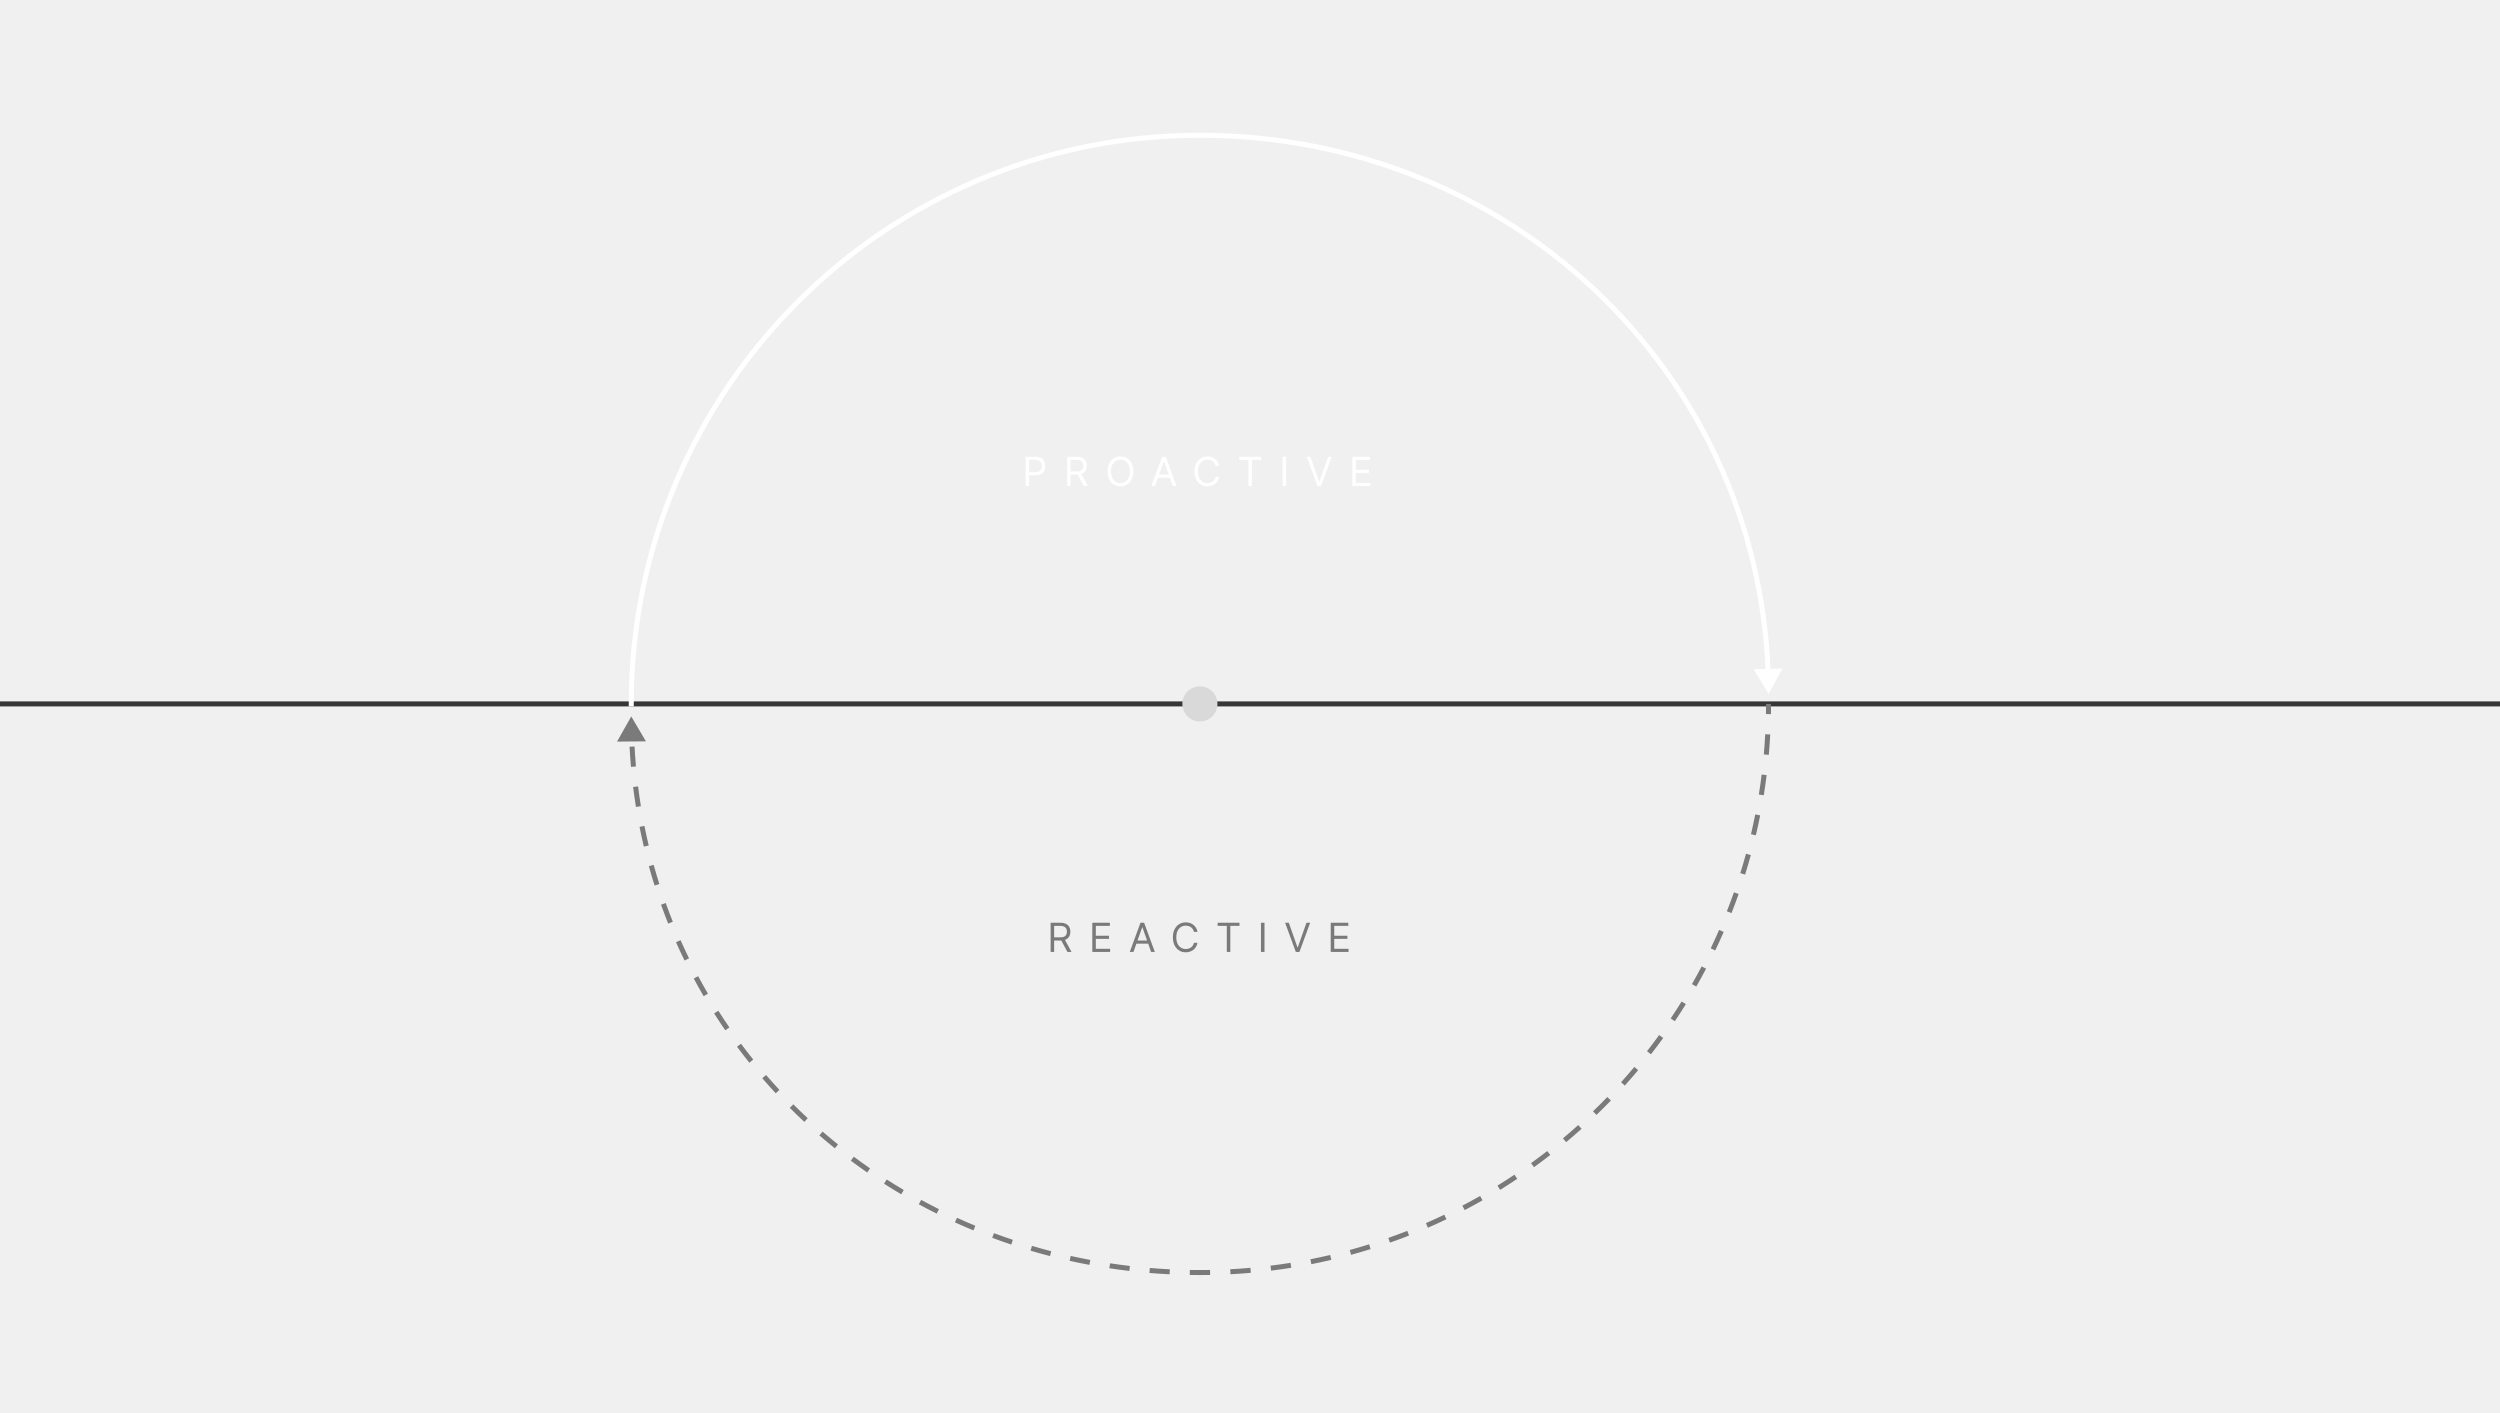
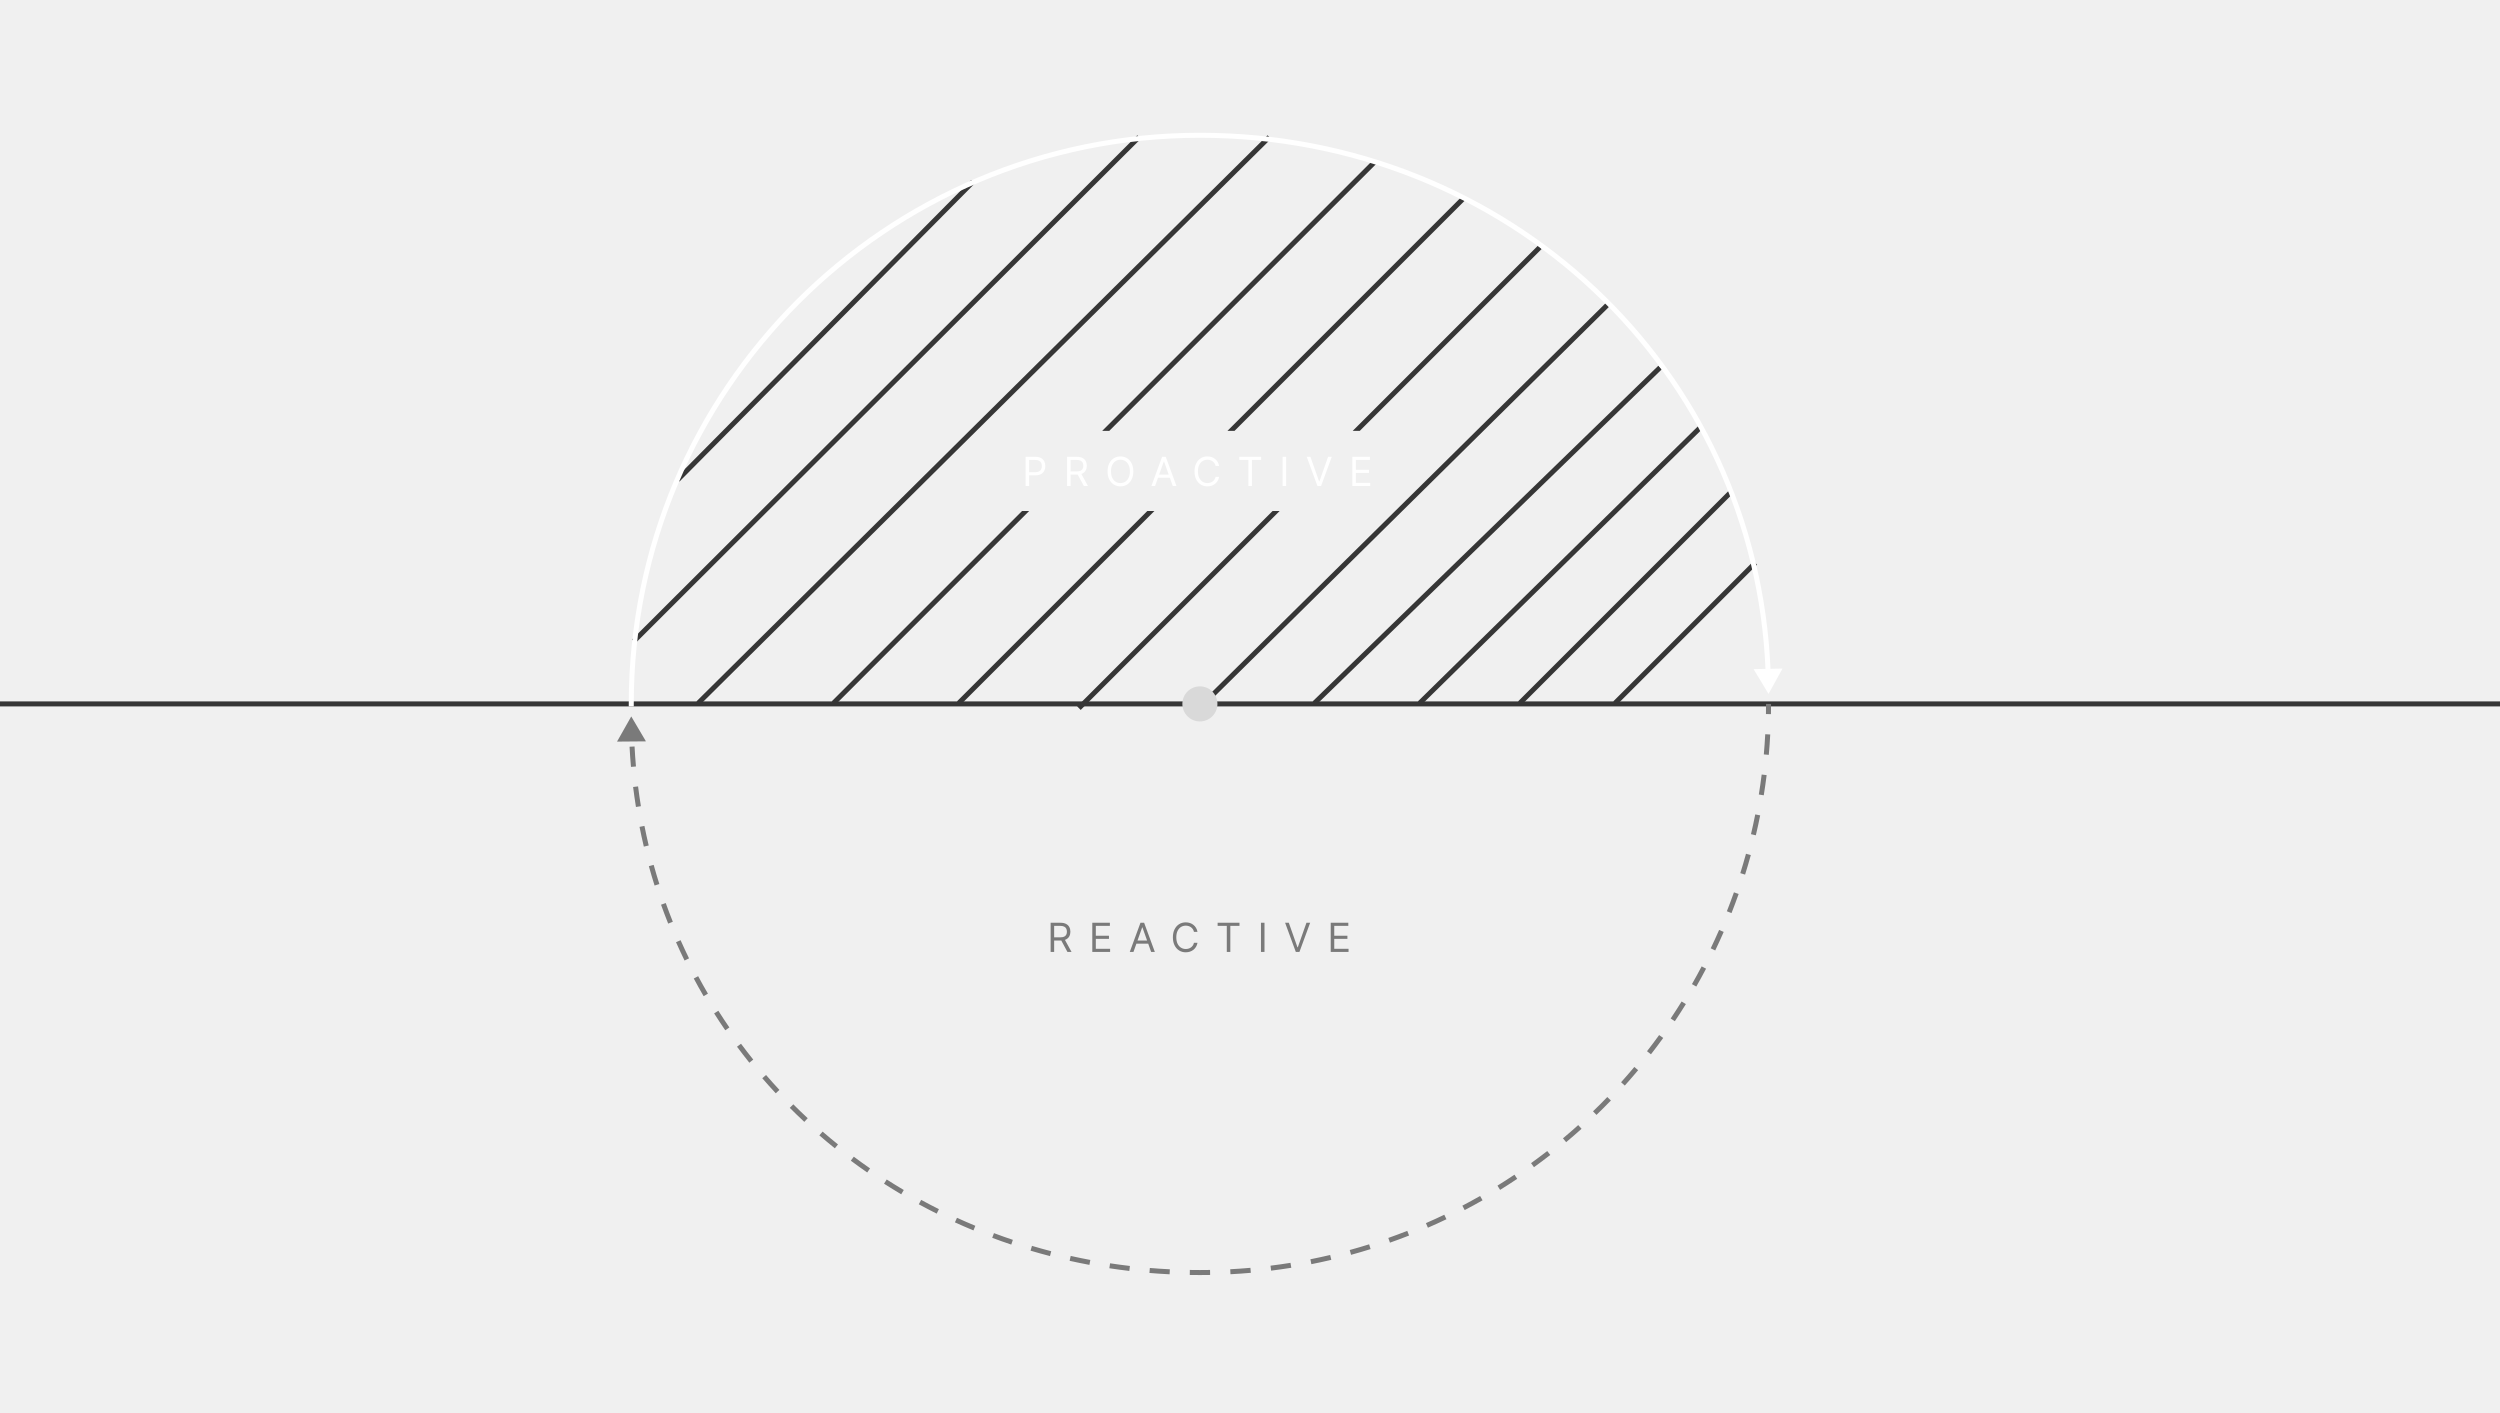
<svg xmlns="http://www.w3.org/2000/svg" width="499" height="282" viewBox="0 0 499 282" fill="none">
  <line y1="140.5" x2="499" y2="140.5" stroke="#363636" />
  <path d="M126 143L123.157 148.025L128.93 147.975L126 143ZM126.157 149.021L125.658 149.047C125.729 150.397 125.823 151.74 125.941 153.075L126.439 153.032L126.937 152.988C126.821 151.664 126.727 150.333 126.657 148.995L126.157 149.021ZM126.863 157.025L126.367 157.086C126.533 158.424 126.723 159.754 126.936 161.074L127.429 160.995L127.923 160.915C127.712 159.606 127.524 158.289 127.359 156.963L126.863 157.025ZM128.14 164.946L127.649 165.044C127.912 166.368 128.199 167.682 128.508 168.987L128.994 168.872L129.481 168.756C129.174 167.463 128.891 166.161 128.63 164.849L128.14 164.946ZM129.991 172.759L129.509 172.892C129.867 174.19 130.249 175.478 130.653 176.755L131.129 176.605L131.606 176.454C131.206 175.189 130.828 173.912 130.473 172.626L129.991 172.759ZM132.411 180.413L131.94 180.581C132.394 181.85 132.87 183.108 133.368 184.354L133.832 184.168L134.296 183.982C133.803 182.748 133.331 181.502 132.882 180.244L132.411 180.413ZM135.39 187.866L134.933 188.069C135.479 189.3 136.046 190.518 136.635 191.724L137.084 191.504L137.533 191.285C136.95 190.09 136.388 188.883 135.847 187.664L135.39 187.866ZM138.913 195.08L138.473 195.316C139.108 196.503 139.764 197.676 140.441 198.836L140.873 198.584L141.305 198.332C140.634 197.183 139.984 196.02 139.354 194.844L138.913 195.08ZM142.96 202.012L142.538 202.28C143.259 203.416 144 204.538 144.76 205.645L145.173 205.361L145.585 205.078C144.831 203.981 144.096 202.87 143.382 201.744L142.96 202.012ZM147.507 208.628L147.106 208.926C147.908 210.006 148.73 211.07 149.57 212.119L149.96 211.806L150.35 211.493C149.517 210.454 148.703 209.399 147.909 208.33L147.507 208.628ZM152.527 214.892L152.149 215.219C153.028 216.236 153.925 217.238 154.84 218.223L155.206 217.882L155.572 217.542C154.665 216.566 153.777 215.574 152.906 214.565L152.527 214.892ZM157.991 220.773L157.638 221.127C158.587 222.077 159.555 223.011 160.539 223.927L160.88 223.561L161.22 223.195C160.245 222.287 159.286 221.362 158.345 220.42L157.991 220.773ZM163.867 226.243L163.54 226.621C164.556 227.5 165.588 228.362 166.636 229.205L166.95 228.816L167.263 228.426C166.224 227.59 165.201 226.736 164.194 225.865L163.867 226.243ZM170.122 231.275L169.822 231.675C170.898 232.479 171.99 233.264 173.095 234.03L173.38 233.619L173.665 233.208C172.569 232.449 171.487 231.671 170.421 230.874L170.122 231.275ZM176.721 235.847L176.451 236.267C177.582 236.992 178.726 237.698 179.885 238.383L180.139 237.953L180.394 237.523C179.246 236.843 178.112 236.144 176.991 235.426L176.721 235.847ZM183.628 239.936L183.389 240.375C184.567 241.017 185.759 241.64 186.963 242.242L187.186 241.795L187.41 241.347C186.217 240.751 185.036 240.134 183.868 239.497L183.628 239.936ZM190.81 243.527L190.602 243.982C191.822 244.539 193.054 245.076 194.298 245.592L194.49 245.13L194.681 244.668C193.449 244.157 192.227 243.625 191.017 243.072L190.81 243.527ZM198.223 246.603L198.047 247.071C199.303 247.541 200.57 247.991 201.848 248.419L202.007 247.945L202.166 247.471C200.899 247.046 199.643 246.601 198.398 246.135L198.223 246.603ZM205.838 249.155L205.696 249.634C206.98 250.015 208.274 250.375 209.577 250.713L209.703 250.229L209.828 249.745C208.536 249.41 207.254 249.053 205.98 248.675L205.838 249.155ZM213.604 251.17L213.495 251.658C214.804 251.949 216.122 252.22 217.447 252.468L217.539 251.976L217.631 251.485C216.317 251.239 215.011 250.971 213.713 250.682L213.604 251.17ZM221.498 252.647L221.423 253.142C222.746 253.343 224.077 253.522 225.415 253.679L225.473 253.183L225.531 252.686C224.205 252.53 222.885 252.352 221.573 252.153L221.498 252.647ZM229.468 253.584L229.427 254.082C230.763 254.193 232.105 254.283 233.454 254.35L233.479 253.851L233.504 253.351C232.166 253.285 230.835 253.196 229.51 253.086L229.468 253.584ZM237.485 253.983L237.477 254.483C238.15 254.494 238.824 254.5 239.5 254.5V254V253.5C238.83 253.5 238.161 253.494 237.493 253.483L237.485 253.983ZM239.5 254V254.5C240.182 254.5 240.863 254.494 241.542 254.482L241.534 253.982L241.525 253.482C240.851 253.494 240.176 253.5 239.5 253.5V254ZM245.577 253.84L245.604 254.339C246.965 254.268 248.32 254.172 249.668 254.053L249.624 253.555L249.58 253.057C248.243 253.175 246.9 253.27 245.551 253.341L245.577 253.84ZM253.654 253.126L253.716 253.622C255.065 253.454 256.408 253.263 257.742 253.048L257.663 252.555L257.583 252.061C256.261 252.274 254.93 252.463 253.592 252.63L253.654 253.126ZM261.651 251.84L261.748 252.33C263.083 252.066 264.41 251.778 265.728 251.468L265.614 250.981L265.499 250.495C264.193 250.802 262.877 251.087 261.554 251.349L261.651 251.84ZM269.54 249.982L269.672 250.464C270.982 250.106 272.283 249.724 273.574 249.32L273.425 248.843L273.276 248.366C271.996 248.766 270.707 249.144 269.408 249.5L269.54 249.982ZM277.272 247.563L277.439 248.035C278.721 247.582 279.992 247.108 281.253 246.612L281.069 246.146L280.886 245.681C279.637 246.173 278.377 246.643 277.106 247.092L277.272 247.563ZM284.811 244.594L285.011 245.053C286.256 244.51 287.49 243.946 288.711 243.36L288.495 242.909L288.279 242.459C287.068 243.039 285.846 243.598 284.612 244.136L284.811 244.594ZM292.119 241.092L292.351 241.535C293.554 240.904 294.744 240.253 295.921 239.581L295.673 239.147L295.426 238.713C294.259 239.379 293.079 240.024 291.887 240.649L292.119 241.092ZM299.156 237.076L299.419 237.502C300.573 236.787 301.714 236.052 302.841 235.298L302.562 234.883L302.284 234.467C301.168 235.215 300.037 235.943 298.893 236.651L299.156 237.076ZM305.889 232.568L306.182 232.974C307.283 232.179 308.368 231.365 309.438 230.532L309.131 230.138L308.824 229.743C307.763 230.568 306.687 231.375 305.597 232.163L305.889 232.568ZM312.285 227.593L312.606 227.977C313.646 227.106 314.672 226.217 315.68 225.31L315.346 224.938L315.012 224.567C314.012 225.465 312.996 226.347 311.964 227.21L312.285 227.593ZM318.311 222.177L318.659 222.536C319.635 221.594 320.594 220.635 321.536 219.659L321.177 219.311L320.817 218.964C319.883 219.932 318.932 220.883 317.964 221.817L318.311 222.177ZM323.938 216.346L324.31 216.68C325.217 215.672 326.106 214.646 326.977 213.606L326.593 213.285L326.21 212.964C325.347 213.996 324.465 215.012 323.567 216.012L323.938 216.346ZM329.138 210.131L329.532 210.438C330.365 209.368 331.179 208.283 331.974 207.182L331.568 206.889L331.163 206.597C330.375 207.687 329.568 208.763 328.743 209.824L329.138 210.131ZM333.883 203.562L334.298 203.841C335.052 202.714 335.787 201.573 336.502 200.419L336.076 200.156L335.651 199.893C334.943 201.037 334.215 202.168 333.467 203.284L333.883 203.562ZM338.147 196.673L338.581 196.921C339.253 195.744 339.904 194.554 340.535 193.351L340.092 193.119L339.649 192.887C339.024 194.079 338.379 195.259 337.713 196.426L338.147 196.673ZM341.909 189.495L342.36 189.711C342.946 188.49 343.51 187.256 344.053 186.011L343.594 185.811L343.136 185.612C342.598 186.846 342.039 188.068 341.459 189.279L341.909 189.495ZM345.146 182.069L345.611 182.253C346.108 180.992 346.582 179.721 347.035 178.439L346.563 178.272L346.092 178.106C345.643 179.377 345.173 180.637 344.681 181.886L345.146 182.069ZM347.843 174.425L348.32 174.574C348.724 173.283 349.106 171.982 349.464 170.672L348.982 170.54L348.5 170.408C348.144 171.707 347.766 172.996 347.366 174.276L347.843 174.425ZM349.981 166.614L350.468 166.728C350.778 165.41 351.066 164.083 351.33 162.748L350.84 162.651L350.349 162.554C350.087 163.877 349.802 165.193 349.495 166.499L349.981 166.614ZM351.555 158.663L352.048 158.742C352.263 157.408 352.454 156.065 352.622 154.716L352.126 154.654L351.63 154.593C351.463 155.93 351.274 157.261 351.061 158.583L351.555 158.663ZM352.555 150.624L353.053 150.668C353.172 149.32 353.268 147.965 353.339 146.604L352.84 146.577L352.341 146.551C352.27 147.9 352.175 149.243 352.057 150.58L352.555 150.624ZM352.982 142.534L353.482 142.542C353.494 141.863 353.5 141.182 353.5 140.5H353H352.5C352.5 141.176 352.494 141.851 352.482 142.525L352.982 142.534ZM126 143L123.157 148.025L128.93 147.975L126 143ZM126.157 149.021L125.658 149.047C125.729 150.397 125.823 151.74 125.941 153.075L126.439 153.032L126.937 152.988C126.821 151.664 126.727 150.333 126.657 148.995L126.157 149.021ZM126.863 157.025L126.367 157.086C126.533 158.424 126.723 159.754 126.936 161.074L127.429 160.995L127.923 160.915C127.712 159.606 127.524 158.289 127.359 156.963L126.863 157.025ZM128.14 164.946L127.649 165.044C127.912 166.368 128.199 167.682 128.508 168.987L128.994 168.872L129.481 168.756C129.174 167.463 128.891 166.161 128.63 164.849L128.14 164.946ZM129.991 172.759L129.509 172.892C129.867 174.19 130.249 175.478 130.653 176.755L131.129 176.605L131.606 176.454C131.206 175.189 130.828 173.912 130.473 172.626L129.991 172.759ZM132.411 180.413L131.94 180.581C132.394 181.85 132.87 183.108 133.368 184.354L133.832 184.168L134.296 183.982C133.803 182.748 133.331 181.502 132.882 180.244L132.411 180.413ZM135.39 187.866L134.933 188.069C135.479 189.3 136.046 190.518 136.635 191.724L137.084 191.504L137.533 191.285C136.95 190.09 136.388 188.883 135.847 187.664L135.39 187.866ZM138.913 195.08L138.473 195.316C139.108 196.503 139.764 197.676 140.441 198.836L140.873 198.584L141.305 198.332C140.634 197.183 139.984 196.02 139.354 194.844L138.913 195.08ZM142.96 202.012L142.538 202.28C143.259 203.416 144 204.538 144.76 205.645L145.173 205.361L145.585 205.078C144.831 203.981 144.096 202.87 143.382 201.744L142.96 202.012ZM147.507 208.628L147.106 208.926C147.908 210.006 148.73 211.07 149.57 212.119L149.96 211.806L150.35 211.493C149.517 210.454 148.703 209.399 147.909 208.33L147.507 208.628ZM152.527 214.892L152.149 215.219C153.028 216.236 153.925 217.238 154.84 218.223L155.206 217.882L155.572 217.542C154.665 216.566 153.777 215.574 152.906 214.565L152.527 214.892ZM157.991 220.773L157.638 221.127C158.587 222.077 159.555 223.011 160.539 223.927L160.88 223.561L161.22 223.195C160.245 222.287 159.286 221.362 158.345 220.42L157.991 220.773ZM163.867 226.243L163.54 226.621C164.556 227.5 165.588 228.362 166.636 229.205L166.95 228.816L167.263 228.426C166.224 227.59 165.201 226.736 164.194 225.865L163.867 226.243ZM170.122 231.275L169.822 231.675C170.898 232.479 171.99 233.264 173.095 234.03L173.38 233.619L173.665 233.208C172.569 232.449 171.487 231.671 170.421 230.874L170.122 231.275ZM176.721 235.847L176.451 236.267C177.582 236.992 178.726 237.698 179.885 238.383L180.139 237.953L180.394 237.523C179.246 236.843 178.112 236.144 176.991 235.426L176.721 235.847ZM183.628 239.936L183.389 240.375C184.567 241.017 185.759 241.64 186.963 242.242L187.186 241.795L187.41 241.347C186.217 240.751 185.036 240.134 183.868 239.497L183.628 239.936ZM190.81 243.527L190.602 243.982C191.822 244.539 193.054 245.076 194.298 245.592L194.49 245.13L194.681 244.668C193.449 244.157 192.227 243.625 191.017 243.072L190.81 243.527ZM198.223 246.603L198.047 247.071C199.303 247.541 200.57 247.991 201.848 248.419L202.007 247.945L202.166 247.471C200.899 247.046 199.643 246.601 198.398 246.135L198.223 246.603ZM205.838 249.155L205.696 249.634C206.98 250.015 208.274 250.375 209.577 250.713L209.703 250.229L209.828 249.745C208.536 249.41 207.254 249.053 205.98 248.675L205.838 249.155ZM213.604 251.17L213.495 251.658C214.804 251.949 216.122 252.22 217.447 252.468L217.539 251.976L217.631 251.485C216.317 251.239 215.011 250.971 213.713 250.682L213.604 251.17ZM221.498 252.647L221.423 253.142C222.746 253.343 224.077 253.522 225.415 253.679L225.473 253.183L225.531 252.686C224.205 252.53 222.885 252.352 221.573 252.153L221.498 252.647ZM229.468 253.584L229.427 254.082C230.763 254.193 232.105 254.283 233.454 254.35L233.479 253.851L233.504 253.351C232.166 253.285 230.835 253.196 229.51 253.086L229.468 253.584ZM237.485 253.983L237.477 254.483C238.15 254.494 238.824 254.5 239.5 254.5V254V253.5C238.83 253.5 238.161 253.494 237.493 253.483L237.485 253.983ZM239.5 254V254.5C240.182 254.5 240.863 254.494 241.542 254.482L241.534 253.982L241.525 253.482C240.851 253.494 240.176 253.5 239.5 253.5V254ZM245.577 253.84L245.604 254.339C246.965 254.268 248.32 254.172 249.668 254.053L249.624 253.555L249.58 253.057C248.243 253.175 246.9 253.27 245.551 253.341L245.577 253.84ZM253.654 253.126L253.716 253.622C255.065 253.454 256.408 253.263 257.742 253.048L257.663 252.555L257.583 252.061C256.261 252.274 254.93 252.463 253.592 252.63L253.654 253.126ZM261.651 251.84L261.748 252.33C263.083 252.066 264.41 251.778 265.728 251.468L265.614 250.981L265.499 250.495C264.193 250.802 262.877 251.087 261.554 251.349L261.651 251.84ZM269.54 249.982L269.672 250.464C270.982 250.106 272.283 249.724 273.574 249.32L273.425 248.843L273.276 248.366C271.996 248.766 270.707 249.144 269.408 249.5L269.54 249.982ZM277.272 247.563L277.439 248.035C278.721 247.582 279.992 247.108 281.253 246.612L281.069 246.146L280.886 245.681C279.637 246.173 278.377 246.643 277.106 247.092L277.272 247.563ZM284.811 244.594L285.011 245.053C286.256 244.51 287.49 243.946 288.711 243.36L288.495 242.909L288.279 242.459C287.068 243.039 285.846 243.598 284.612 244.136L284.811 244.594ZM292.119 241.092L292.351 241.535C293.554 240.904 294.744 240.253 295.921 239.581L295.673 239.147L295.426 238.713C294.259 239.379 293.079 240.024 291.887 240.649L292.119 241.092ZM299.156 237.076L299.419 237.502C300.573 236.787 301.714 236.052 302.841 235.298L302.562 234.883L302.284 234.467C301.168 235.215 300.037 235.943 298.893 236.651L299.156 237.076ZM305.889 232.568L306.182 232.974C307.283 232.179 308.368 231.365 309.438 230.532L309.131 230.138L308.824 229.743C307.763 230.568 306.687 231.375 305.597 232.163L305.889 232.568ZM312.285 227.593L312.606 227.977C313.646 227.106 314.672 226.217 315.68 225.31L315.346 224.938L315.012 224.567C314.012 225.465 312.996 226.347 311.964 227.21L312.285 227.593ZM318.311 222.177L318.659 222.536C319.635 221.594 320.594 220.635 321.536 219.659L321.177 219.311L320.817 218.964C319.883 219.932 318.932 220.883 317.964 221.817L318.311 222.177ZM323.938 216.346L324.31 216.68C325.217 215.672 326.106 214.646 326.977 213.606L326.593 213.285L326.21 212.964C325.347 213.996 324.465 215.012 323.567 216.012L323.938 216.346ZM329.138 210.131L329.532 210.438C330.365 209.368 331.179 208.283 331.974 207.182L331.568 206.889L331.163 206.597C330.375 207.687 329.568 208.763 328.743 209.824L329.138 210.131ZM333.883 203.562L334.298 203.841C335.052 202.714 335.787 201.573 336.502 200.419L336.076 200.156L335.651 199.893C334.943 201.037 334.215 202.168 333.467 203.284L333.883 203.562ZM338.147 196.673L338.581 196.921C339.253 195.744 339.904 194.554 340.535 193.351L340.092 193.119L339.649 192.887C339.024 194.079 338.379 195.259 337.713 196.426L338.147 196.673ZM341.909 189.495L342.36 189.711C342.946 188.49 343.51 187.256 344.053 186.011L343.594 185.811L343.136 185.612C342.598 186.846 342.039 188.068 341.459 189.279L341.909 189.495ZM345.146 182.069L345.611 182.253C346.108 180.992 346.582 179.721 347.035 178.439L346.563 178.272L346.092 178.106C345.643 179.377 345.173 180.637 344.681 181.886L345.146 182.069ZM347.843 174.425L348.32 174.574C348.724 173.283 349.106 171.982 349.464 170.672L348.982 170.54L348.5 170.408C348.144 171.707 347.766 172.996 347.366 174.276L347.843 174.425ZM349.981 166.614L350.468 166.728C350.778 165.41 351.066 164.083 351.33 162.748L350.84 162.651L350.349 162.554C350.087 163.877 349.802 165.193 349.495 166.499L349.981 166.614ZM351.555 158.663L352.048 158.742C352.263 157.408 352.454 156.065 352.622 154.716L352.126 154.654L351.63 154.593C351.463 155.93 351.274 157.261 351.061 158.583L351.555 158.663ZM352.555 150.624L353.053 150.668C353.172 149.32 353.268 147.965 353.339 146.604L352.84 146.577L352.341 146.551C352.27 147.9 352.175 149.243 352.057 150.58L352.555 150.624ZM352.982 142.534L353.482 142.542C353.494 141.863 353.5 141.182 353.5 140.5H353H352.5C352.5 141.176 352.494 141.851 352.482 142.525L352.982 142.534Z" fill="#7A7A7A" />
+   <path d="M215.707 141.707L215 141L254 102H255.414L215.707 141.707ZM331.696 73.718L262.696 140.718L262 140L331 73L331.696 73.718ZM339.701 85.714L283.7 140.714L283 140L339 85L339.701 85.714ZM321.703 60.712L240.702 140.712L240 140L321 60L321.703 60.712ZM253.704 27.71L139.704 140.71L139 140L253 27L253.704 27.71ZM166.707 140.707L166 140L204 102H205.414L166.707 140.707ZM191.707 140.707L191 140L229 102H230.414L191.707 140.707ZM345.707 98.707L303.707 140.707L303 140L345 98L345.707 98.707ZM350.707 112.707L322.707 140.707L322 140L350 112L350.707 112.707ZM227.705 27.709L126.854 128.354L126.5 128L126.147 127.646L226.998 27.001L227.705 27.709ZM194.563 36.633L135.625 96.115L135.27 95.764L134.915 95.411L193.853 35.93L194.563 36.633ZM274.707 32.707L221.414 86H220L274 32L274.707 32.707ZM292.707 39.707L246.414 86H245L292 39L292.707 39.707ZM307.707 49.707L271.414 86H270L307 49L307.707 49.707Z" fill="#363636" />
  <path d="M125.5 140.5V141H126.5V140.5H126H125.5ZM353 138.5L355.789 133.445L350.016 133.557L353 138.5ZM126 140.5H126.5C126.5 78.092 177.092 27.5 239.5 27.5V27V26.5C176.54 26.5 125.5 77.54 125.5 140.5H126ZM239.5 27V27.5C300.417 27.5 350.058 73.792 352.413 134.017L352.912 133.998L353.412 133.978C351.035 73.195 300.933 26.5 239.5 26.5V27Z" fill="white" />
  <circle cx="239.5" cy="140.5" r="3.5" fill="#D9D9D9" />
  <path d="M204.705 97V91.182H206.67C207.127 91.182 207.5 91.264 207.79 91.429C208.081 91.592 208.297 91.812 208.438 92.091C208.578 92.369 208.648 92.68 208.648 93.023C208.648 93.365 208.578 93.677 208.438 93.957C208.299 94.238 208.085 94.461 207.795 94.628C207.506 94.793 207.134 94.875 206.682 94.875H205.273V94.25H206.659C206.972 94.25 207.223 94.196 207.412 94.088C207.601 93.98 207.739 93.834 207.824 93.651C207.911 93.465 207.955 93.256 207.955 93.023C207.955 92.79 207.911 92.581 207.824 92.398C207.739 92.214 207.6 92.07 207.409 91.966C207.218 91.86 206.964 91.807 206.648 91.807H205.409V97H204.705ZM212.983 97V91.182H214.949C215.403 91.182 215.776 91.26 216.068 91.415C216.36 91.568 216.575 91.779 216.716 92.048C216.856 92.317 216.926 92.623 216.926 92.966C216.926 93.309 216.856 93.613 216.716 93.878C216.575 94.143 216.361 94.351 216.071 94.503C215.781 94.653 215.411 94.727 214.96 94.727H213.369V94.091H214.937C215.248 94.091 215.498 94.046 215.687 93.954C215.879 93.864 216.017 93.735 216.102 93.568C216.189 93.4 216.233 93.199 216.233 92.966C216.233 92.733 216.189 92.529 216.102 92.355C216.015 92.181 215.876 92.046 215.684 91.952C215.493 91.855 215.24 91.807 214.926 91.807H213.687V97H212.983ZM215.721 94.386L217.153 97H216.335L214.926 94.386H215.721ZM226.209 94.091C226.209 94.704 226.098 95.235 225.877 95.682C225.655 96.129 225.351 96.474 224.965 96.716C224.578 96.958 224.137 97.079 223.641 97.079C223.145 97.079 222.703 96.958 222.317 96.716C221.931 96.474 221.627 96.129 221.405 95.682C221.183 95.235 221.073 94.704 221.073 94.091C221.073 93.477 221.183 92.947 221.405 92.5C221.627 92.053 221.931 91.708 222.317 91.466C222.703 91.224 223.145 91.102 223.641 91.102C224.137 91.102 224.578 91.224 224.965 91.466C225.351 91.708 225.655 92.053 225.877 92.5C226.098 92.947 226.209 93.477 226.209 94.091ZM225.527 94.091C225.527 93.587 225.443 93.162 225.274 92.815C225.108 92.469 224.881 92.206 224.595 92.028C224.311 91.85 223.993 91.761 223.641 91.761C223.288 91.761 222.969 91.85 222.683 92.028C222.399 92.206 222.173 92.469 222.004 92.815C221.838 93.162 221.754 93.587 221.754 94.091C221.754 94.595 221.838 95.02 222.004 95.367C222.173 95.713 222.399 95.975 222.683 96.153C222.969 96.331 223.288 96.421 223.641 96.421C223.993 96.421 224.311 96.331 224.595 96.153C224.881 95.975 225.108 95.713 225.274 95.367C225.443 95.02 225.527 94.595 225.527 94.091ZM230.559 97H229.82L231.957 91.182H232.684L234.82 97H234.082L232.343 92.102H232.297L230.559 97ZM230.832 94.727H233.809V95.352H230.832V94.727ZM243.335 93H242.63C242.589 92.797 242.516 92.619 242.412 92.466C242.309 92.312 242.184 92.184 242.037 92.079C241.891 91.974 241.729 91.894 241.551 91.841C241.373 91.788 241.187 91.761 240.994 91.761C240.642 91.761 240.322 91.85 240.037 92.028C239.752 92.206 239.526 92.469 239.358 92.815C239.191 93.162 239.108 93.587 239.108 94.091C239.108 94.595 239.191 95.02 239.358 95.367C239.526 95.713 239.752 95.975 240.037 96.153C240.322 96.331 240.642 96.421 240.994 96.421C241.187 96.421 241.373 96.394 241.551 96.341C241.729 96.288 241.891 96.209 242.037 96.105C242.184 95.999 242.309 95.869 242.412 95.716C242.516 95.561 242.589 95.383 242.63 95.182H243.335C243.282 95.479 243.185 95.745 243.045 95.98C242.905 96.215 242.731 96.415 242.522 96.579C242.314 96.742 242.08 96.867 241.821 96.952C241.563 97.037 241.287 97.079 240.994 97.079C240.498 97.079 240.056 96.958 239.67 96.716C239.284 96.474 238.98 96.129 238.758 95.682C238.537 95.235 238.426 94.704 238.426 94.091C238.426 93.477 238.537 92.947 238.758 92.5C238.98 92.053 239.284 91.708 239.67 91.466C240.056 91.224 240.498 91.102 240.994 91.102C241.287 91.102 241.563 91.145 241.821 91.23C242.08 91.315 242.314 91.44 242.522 91.605C242.731 91.768 242.905 91.967 243.045 92.202C243.185 92.435 243.282 92.701 243.335 93ZM247.355 91.807V91.182H251.719V91.807H249.889V97H249.185V91.807H247.355ZM256.711 91.182V97H256.006V91.182H256.711ZM261.562 91.182L263.289 96.079H263.357L265.085 91.182H265.823L263.687 97H262.96L260.823 91.182H261.562ZM269.93 97V91.182H273.441V91.807H270.634V93.773H273.259V94.398H270.634V96.375H273.486V97H269.93Z" fill="white" />
  <path d="M209.705 190V184.182H211.67C212.125 184.182 212.498 184.259 212.79 184.415C213.081 184.568 213.297 184.779 213.438 185.048C213.578 185.317 213.648 185.623 213.648 185.966C213.648 186.309 213.578 186.613 213.438 186.878C213.297 187.143 213.082 187.351 212.793 187.503C212.503 187.652 212.133 187.727 211.682 187.727H210.091V187.091H211.659C211.97 187.091 212.22 187.045 212.409 186.955C212.6 186.864 212.739 186.735 212.824 186.568C212.911 186.4 212.955 186.199 212.955 185.966C212.955 185.733 212.911 185.529 212.824 185.355C212.737 185.181 212.598 185.046 212.406 184.952C212.215 184.855 211.962 184.807 211.648 184.807H210.409V190H209.705ZM212.443 187.386L213.875 190H213.057L211.648 187.386H212.443ZM218.022 190V184.182H221.533V184.807H218.726V186.773H221.351V187.398H218.726V189.375H221.579V190H218.022ZM226.242 190H225.503L227.639 184.182H228.367L230.503 190H229.764L228.026 185.102H227.98L226.242 190ZM226.514 187.727H229.492V188.352H226.514V187.727ZM239.018 186H238.313C238.271 185.797 238.198 185.619 238.094 185.466C237.992 185.312 237.867 185.184 237.719 185.08C237.573 184.973 237.412 184.894 237.234 184.841C237.055 184.788 236.87 184.761 236.677 184.761C236.324 184.761 236.005 184.85 235.719 185.028C235.435 185.206 235.209 185.469 235.04 185.815C234.874 186.162 234.79 186.587 234.79 187.091C234.79 187.595 234.874 188.02 235.04 188.366C235.209 188.713 235.435 188.975 235.719 189.153C236.005 189.331 236.324 189.42 236.677 189.42C236.87 189.42 237.055 189.394 237.234 189.341C237.412 189.288 237.573 189.209 237.719 189.105C237.867 188.999 237.992 188.869 238.094 188.716C238.198 188.561 238.271 188.383 238.313 188.182H239.018C238.965 188.479 238.868 188.745 238.728 188.98C238.588 189.215 238.413 189.415 238.205 189.58C237.997 189.742 237.763 189.866 237.503 189.952C237.246 190.037 236.97 190.08 236.677 190.08C236.18 190.08 235.739 189.958 235.353 189.716C234.966 189.473 234.663 189.129 234.441 188.682C234.219 188.235 234.109 187.705 234.109 187.091C234.109 186.477 234.219 185.947 234.441 185.5C234.663 185.053 234.966 184.708 235.353 184.466C235.739 184.223 236.18 184.102 236.677 184.102C236.97 184.102 237.246 184.145 237.503 184.23C237.763 184.315 237.997 184.44 238.205 184.605C238.413 184.768 238.588 184.967 238.728 185.202C238.868 185.435 238.965 185.701 239.018 186ZM243.038 184.807V184.182H247.402V184.807H245.572V190H244.867V184.807H243.038ZM252.393 184.182V190H251.689V184.182H252.393ZM257.245 184.182L258.972 189.08H259.04L260.767 184.182H261.506L259.37 190H258.642L256.506 184.182H257.245ZM265.612 190V184.182H269.124V184.807H266.317V186.773H268.942V187.398H266.317V189.375H269.169V190H265.612Z" fill="#7A7A7A" />
</svg>
